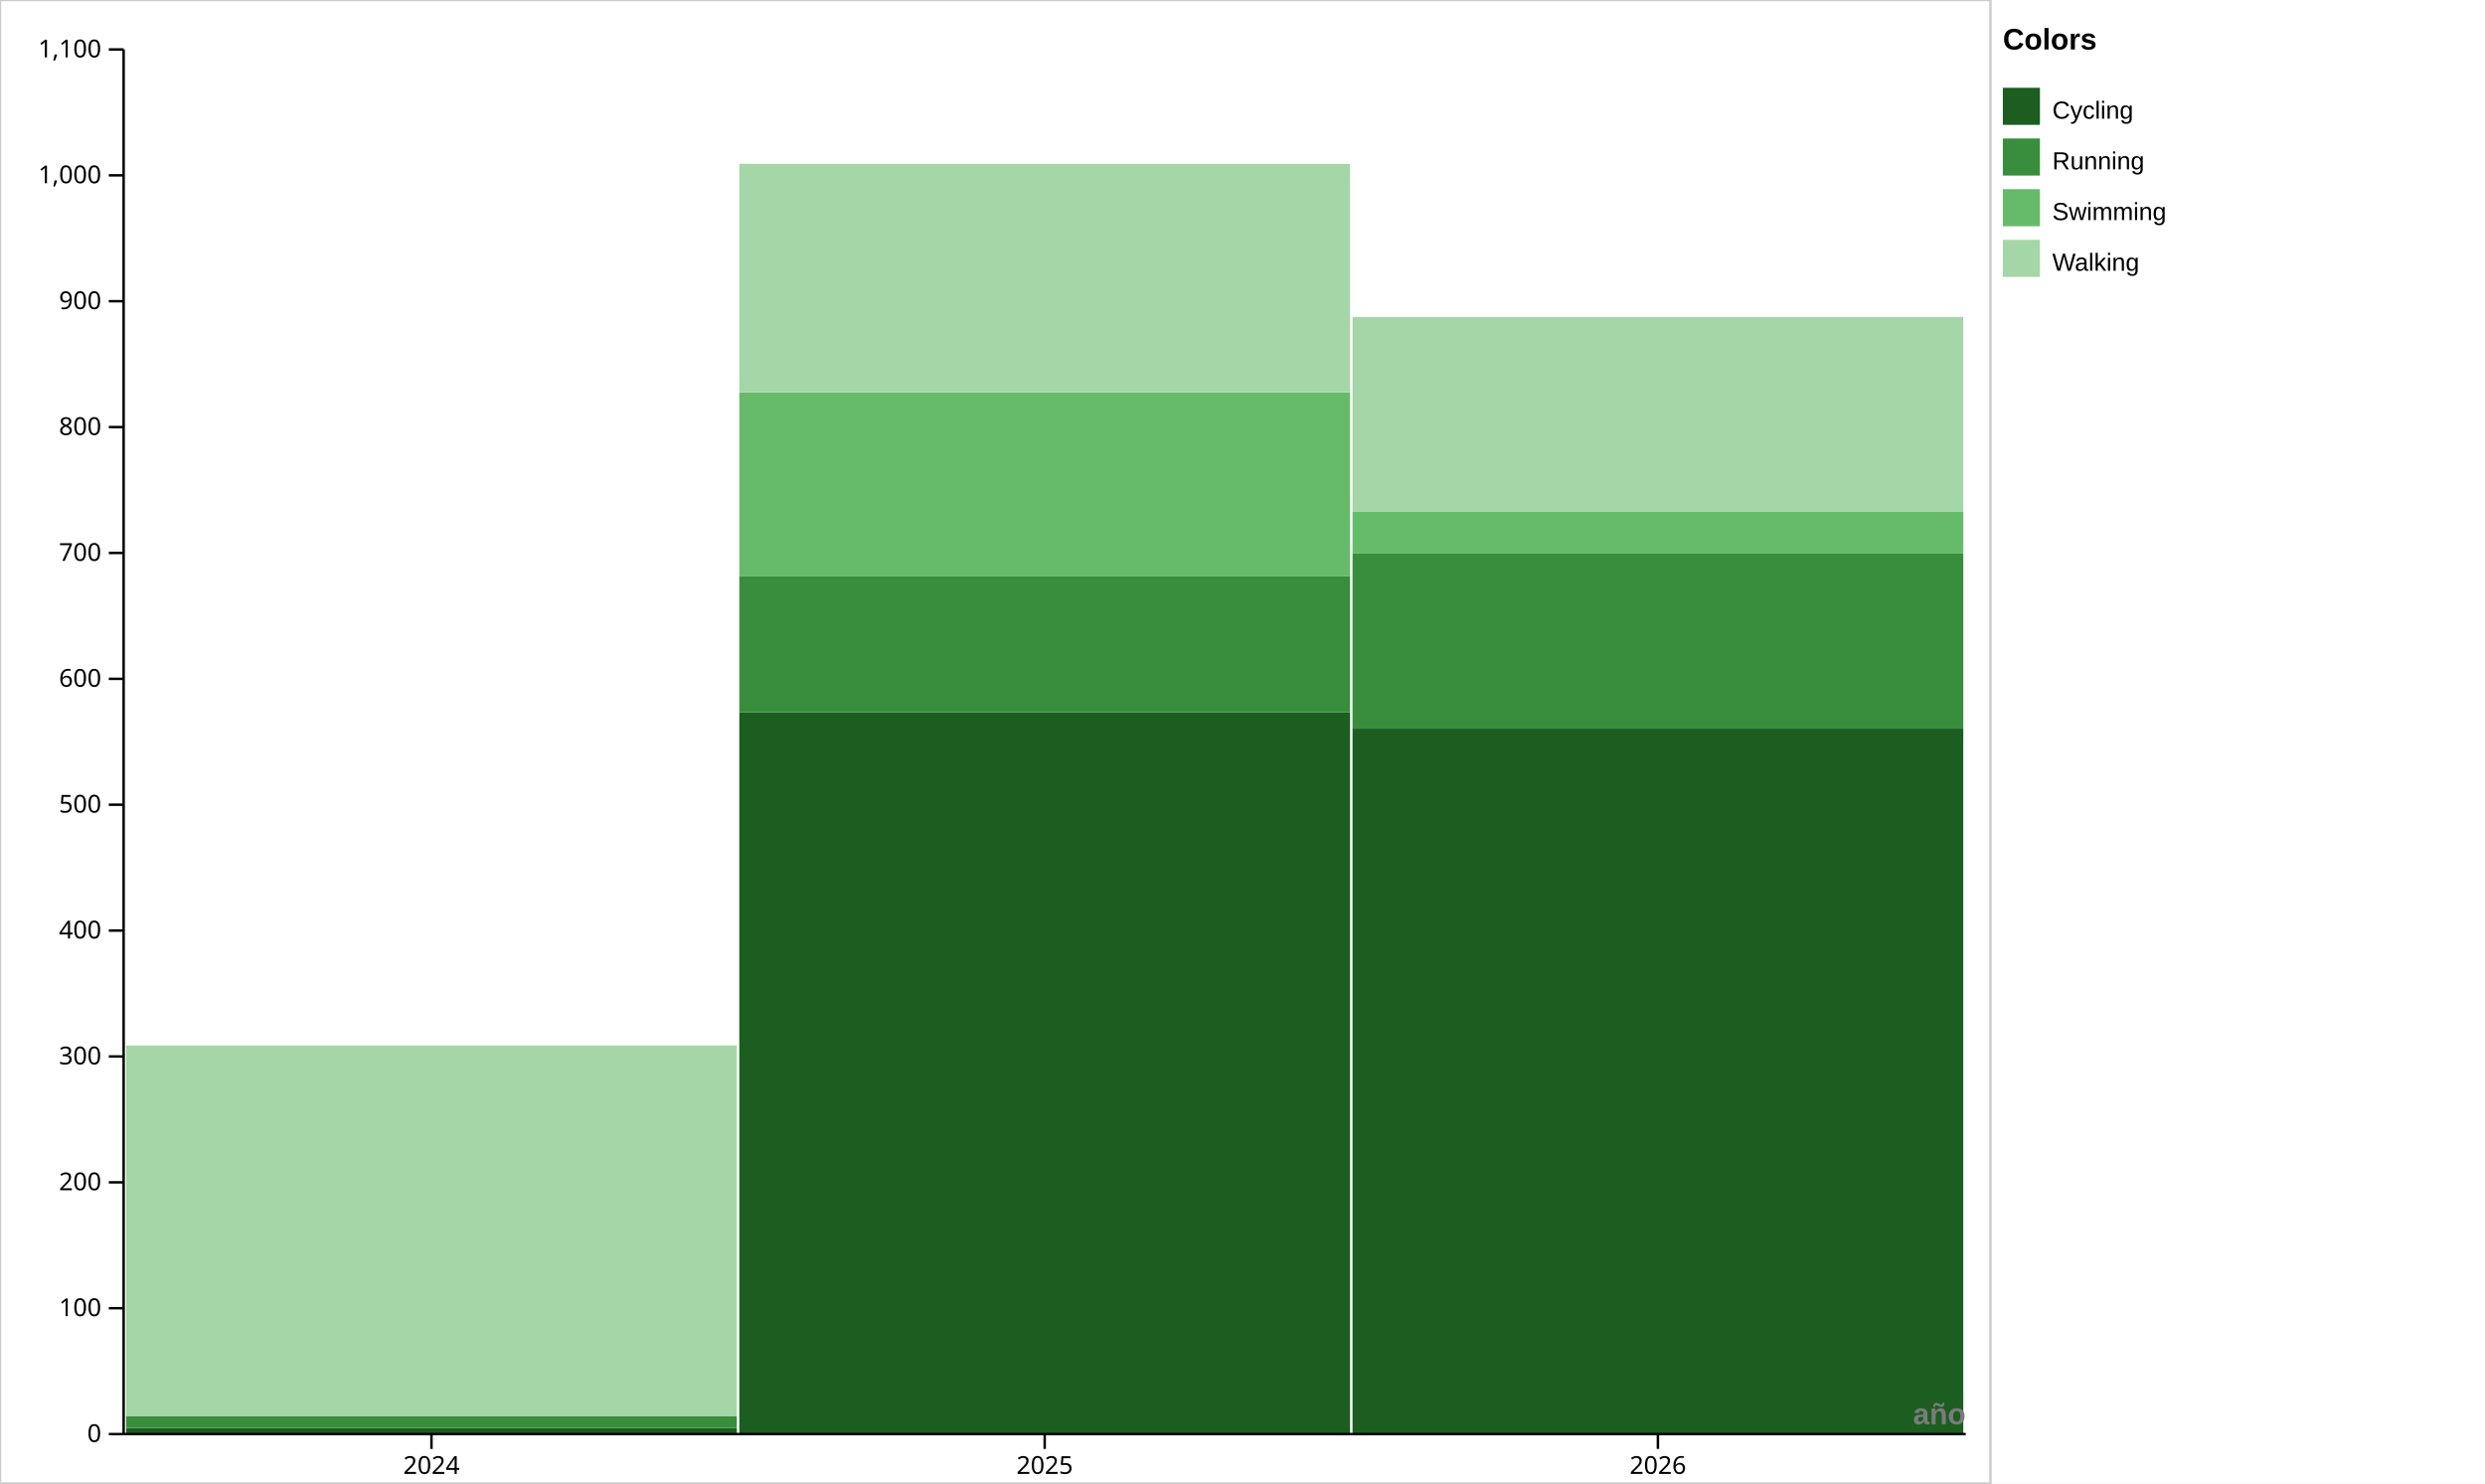
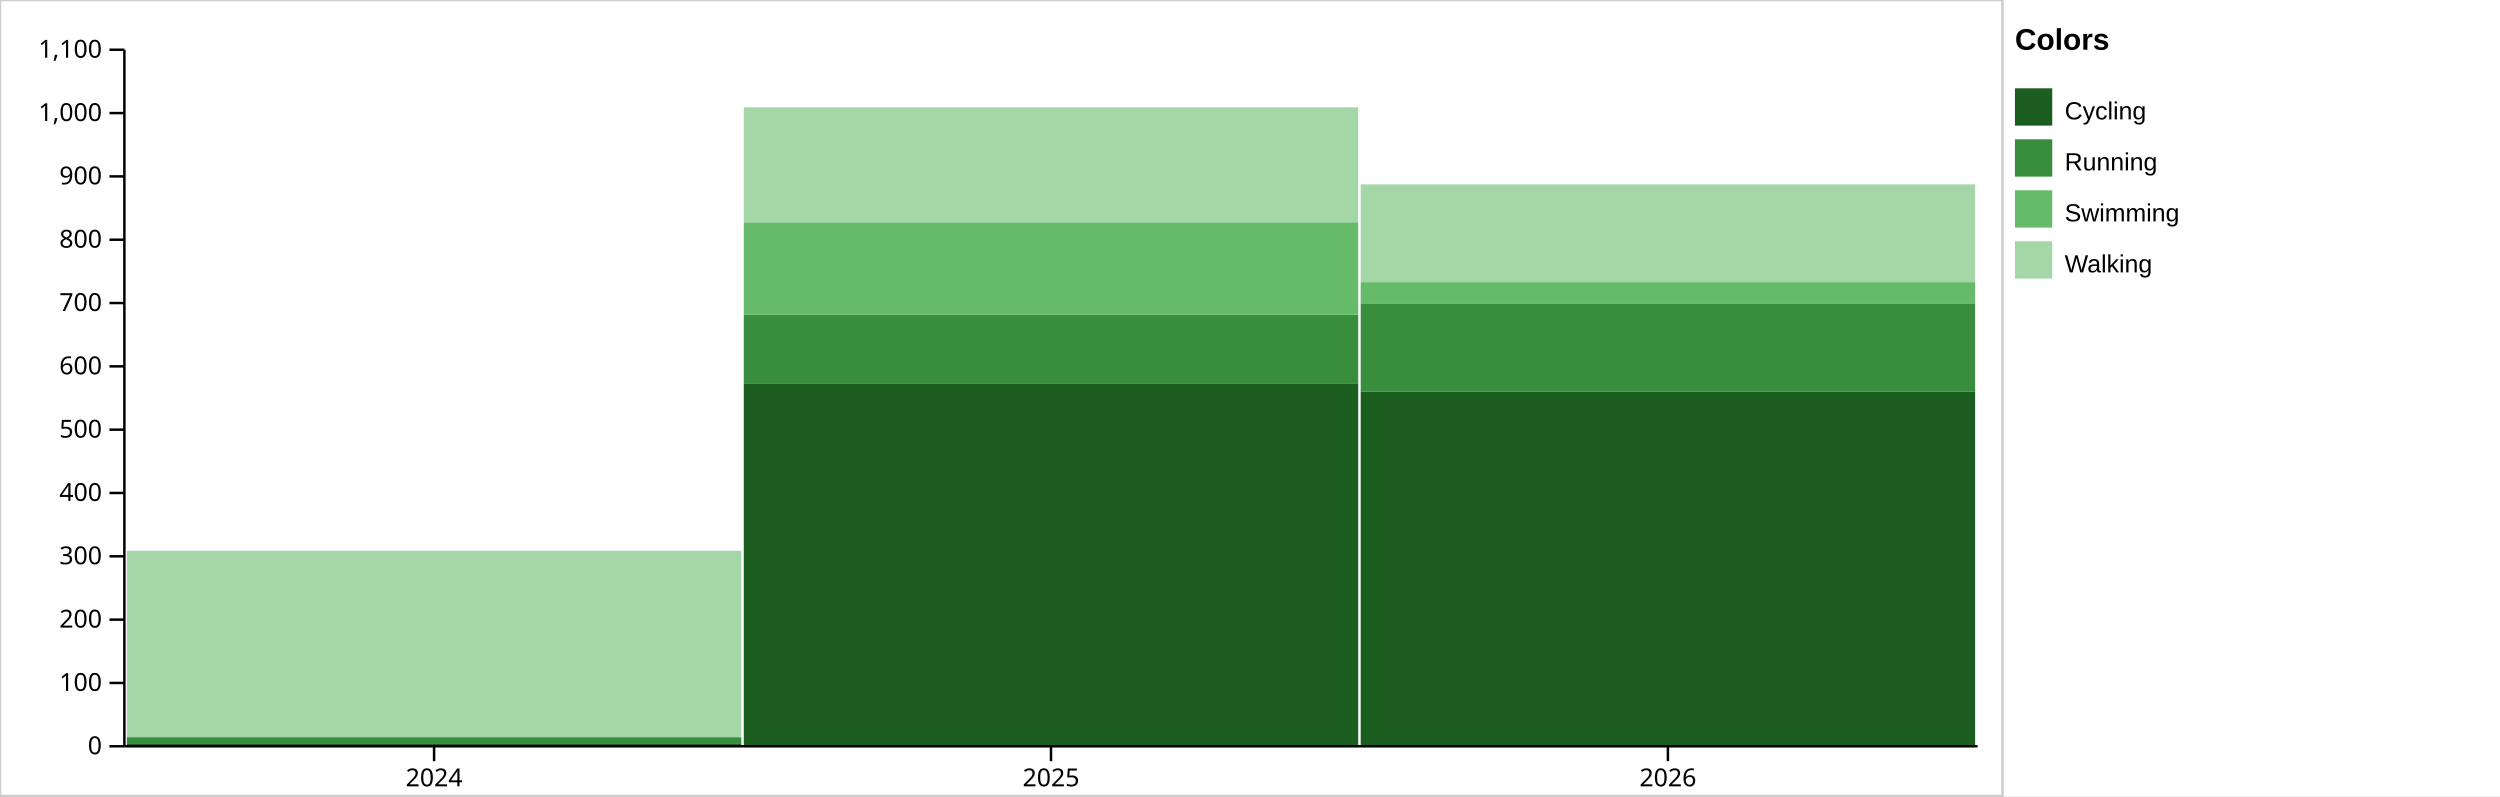
- <svg xmlns="http://www.w3.org/2000/svg" width="1005" height="600">
-   <rect width="1005" height="600" x="0" y="0" fill="#FFFFFF" id="background" />
+ <svg xmlns="http://www.w3.org/2000/svg" width="1005" height="320">
+   <rect width="1005" height="320" x="0" y="0" fill="#FFFFFF" id="background" />
  <g id="viz">
    <g transform="translate(0,0)">
      <g transform="translate(50,20)">
        <g id="Cycling" fill="#1b5e20">
-           <rect x="0.999" y="557.556" width="247.002" height="2.444" />
-           <rect x="248.999" y="268.148" width="247.002" height="291.852" />
-           <rect x="497" y="274.685" width="247.002" height="285.315" />
+           <rect x="0.999" y="278.778" width="247.002" height="1.222" />
+           <rect x="248.999" y="134.074" width="247.002" height="145.926" />
+           <rect x="497" y="137.343" width="247.002" height="142.657" />
        </g>
        <g id="Running" fill="#388e3c">
-           <rect x="0.999" y="552.674" width="247.002" height="4.882" />
-           <rect x="248.999" y="213.131" width="247.002" height="55.017" />
-           <rect x="497" y="203.876" width="247.002" height="70.809" />
+           <rect x="0.999" y="276.337" width="247.002" height="2.441" />
+           <rect x="248.999" y="106.565" width="247.002" height="27.509" />
+           <rect x="497" y="101.938" width="247.002" height="35.405" />
        </g>
        <g id="Swimming" fill="#66bb6a">
-           <rect x="0.999" y="552.674" width="247.002" height="0" />
-           <rect x="248.999" y="138.702" width="247.002" height="74.429" />
-           <rect x="497" y="186.821" width="247.002" height="17.055" />
+           <rect x="0.999" y="276.337" width="247.002" height="0" />
+           <rect x="248.999" y="69.351" width="247.002" height="37.215" />
+           <rect x="497" y="93.411" width="247.002" height="8.527" />
        </g>
        <g id="Walking" fill="#a5d6a7">
-           <rect x="0.999" y="402.813" width="247.002" height="149.861" />
-           <rect x="248.999" y="46.276" width="247.002" height="92.425" />
-           <rect x="497" y="108.243" width="247.002" height="78.578" />
+           <rect x="0.999" y="201.407" width="247.002" height="74.931" />
+           <rect x="248.999" y="23.138" width="247.002" height="46.213" />
+           <rect x="497" y="54.121" width="247.002" height="39.289" />
        </g>
-         <g id="xAxis" transform="translate(0,560)" fill="none" font-size="10" font-family="sans-serif" text-anchor="middle">
+         <g id="xAxis" transform="translate(0,280)" fill="none" font-size="10" font-family="sans-serif" text-anchor="middle">
          <path class="domain" stroke="currentColor" d="M0,0H745" />
          <g class="tick" opacity="1" transform="translate(124.4996,0)">
            <line stroke="currentColor" y2="6" />
            <text fill="currentColor" y="9" dy="0.71em">2024</text>
          </g>
          <g class="tick" opacity="1" transform="translate(372.5,0)">
            <line stroke="currentColor" y2="6" />
            <text fill="currentColor" y="9" dy="0.71em">2025</text>
          </g>
          <g class="tick" opacity="1" transform="translate(620.5004,0)">
            <line stroke="currentColor" y2="6" />
            <text fill="currentColor" y="9" dy="0.71em">2026</text>
          </g>
        </g>
        <g id="yAxis" fill="none" font-size="10" font-family="sans-serif" text-anchor="end">
-           <path class="domain" stroke="currentColor" d="M0,560V0" />
-           <g class="tick" opacity="1" transform="translate(0,560)">
+           <path class="domain" stroke="currentColor" d="M0,280V0" />
+           <g class="tick" opacity="1" transform="translate(0,280)">
            <line stroke="currentColor" x2="-6" />
            <text fill="currentColor" x="-9" dy="0.32em">0</text>
          </g>
-           <g class="tick" opacity="1" transform="translate(0,509.0909)">
+           <g class="tick" opacity="1" transform="translate(0,254.5455)">
            <line stroke="currentColor" x2="-6" />
            <text fill="currentColor" x="-9" dy="0.32em">100</text>
          </g>
-           <g class="tick" opacity="1" transform="translate(0,458.1818)">
+           <g class="tick" opacity="1" transform="translate(0,229.0909)">
            <line stroke="currentColor" x2="-6" />
            <text fill="currentColor" x="-9" dy="0.32em">200</text>
          </g>
-           <g class="tick" opacity="1" transform="translate(0,407.2727)">
+           <g class="tick" opacity="1" transform="translate(0,203.6364)">
            <line stroke="currentColor" x2="-6" />
            <text fill="currentColor" x="-9" dy="0.32em">300</text>
          </g>
-           <g class="tick" opacity="1" transform="translate(0,356.3636)">
+           <g class="tick" opacity="1" transform="translate(0,178.1818)">
            <line stroke="currentColor" x2="-6" />
            <text fill="currentColor" x="-9" dy="0.32em">400</text>
          </g>
-           <g class="tick" opacity="1" transform="translate(0,305.4545)">
+           <g class="tick" opacity="1" transform="translate(0,152.7273)">
            <line stroke="currentColor" x2="-6" />
            <text fill="currentColor" x="-9" dy="0.32em">500</text>
          </g>
-           <g class="tick" opacity="1" transform="translate(0,254.5455)">
+           <g class="tick" opacity="1" transform="translate(0,127.2727)">
            <line stroke="currentColor" x2="-6" />
            <text fill="currentColor" x="-9" dy="0.32em">600</text>
          </g>
-           <g class="tick" opacity="1" transform="translate(0,203.6364)">
+           <g class="tick" opacity="1" transform="translate(0,101.8182)">
            <line stroke="currentColor" x2="-6" />
            <text fill="currentColor" x="-9" dy="0.32em">700</text>
          </g>
-           <g class="tick" opacity="1" transform="translate(0,152.7273)">
+           <g class="tick" opacity="1" transform="translate(0,76.36364)">
            <line stroke="currentColor" x2="-6" />
            <text fill="currentColor" x="-9" dy="0.32em">800</text>
          </g>
-           <g class="tick" opacity="1" transform="translate(0,101.8182)">
+           <g class="tick" opacity="1" transform="translate(0,50.90909)">
            <line stroke="currentColor" x2="-6" />
            <text fill="currentColor" x="-9" dy="0.32em">900</text>
          </g>
-           <g class="tick" opacity="1" transform="translate(0,50.90909)">
+           <g class="tick" opacity="1" transform="translate(0,25.45455)">
            <line stroke="currentColor" x2="-6" />
            <text fill="currentColor" x="-9" dy="0.32em">1,000</text>
          </g>
          <g class="tick" opacity="1" transform="translate(0,0)">
            <line stroke="currentColor" x2="-6" />
            <text fill="currentColor" x="-9" dy="0.32em">1,100</text>
          </g>
        </g>
-         <text y="556" x="745" text-anchor="end" style="font-family: Arial, sans-serif; font-size: 12px; fill: rgb(123, 123, 123); font-weight: bold;">año</text>
      </g>
      <text x="4" y="4" style="font-family: Arial, sans-serif; font-size: 12px; fill: black; font-weight: bold; dominant-baseline: hanging;" />
    </g>
    <g id="grid">
-       <rect x="0" y="0" width="805" height="600" fill="none" stroke="#ccc" />
+       <rect x="0" y="0" width="805" height="320" fill="none" stroke="#ccc" />
    </g>
  </g>
  <g id="legend" transform="translate(805,20)">
    <g transform="translate(5,0)">
      <g class="legendColor" transform="translate(0,0)">
        <g class="legendCells" transform="translate(0,15.5)">
          <g class="cell" transform="translate(0, 0)">
            <rect class="swatch" height="15" width="15" style="fill: rgb(27, 94, 32);" />
            <text class="label" transform="translate( 20, 12.5)" font-family="&quot;Arial&quot;, sans-serif" font-size="10px">
              <tspan x="0" dy="0em">Cycling</tspan>
            </text>
          </g>
          <g class="cell" transform="translate(0, 20.5)">
            <rect class="swatch" height="15" width="15" style="fill: rgb(56, 142, 60);" />
            <text class="label" transform="translate( 20, 12.5)" font-family="&quot;Arial&quot;, sans-serif" font-size="10px">
              <tspan x="0" dy="0em">Running</tspan>
            </text>
          </g>
          <g class="cell" transform="translate(0, 41)">
            <rect class="swatch" height="15" width="15" style="fill: rgb(102, 187, 106);" />
            <text class="label" transform="translate( 20, 12.5)" font-family="&quot;Arial&quot;, sans-serif" font-size="10px">
              <tspan x="0" dy="0em">Swimming</tspan>
            </text>
          </g>
          <g class="cell" transform="translate(0, 61.5)">
            <rect class="swatch" height="15" width="15" style="fill: rgb(165, 214, 167);" />
            <text class="label" transform="translate( 20, 12.5)" font-family="&quot;Arial&quot;, sans-serif" font-size="10px">
              <tspan x="0" dy="0em">Walking</tspan>
            </text>
          </g>
        </g>
        <text class="legendTitle" font-family="&quot;Arial&quot;, sans-serif" font-size="12px" font-weight="bold">
          <tspan x="0" dy="0em">Colors</tspan>
        </text>
      </g>
    </g>
  </g>
</svg>
